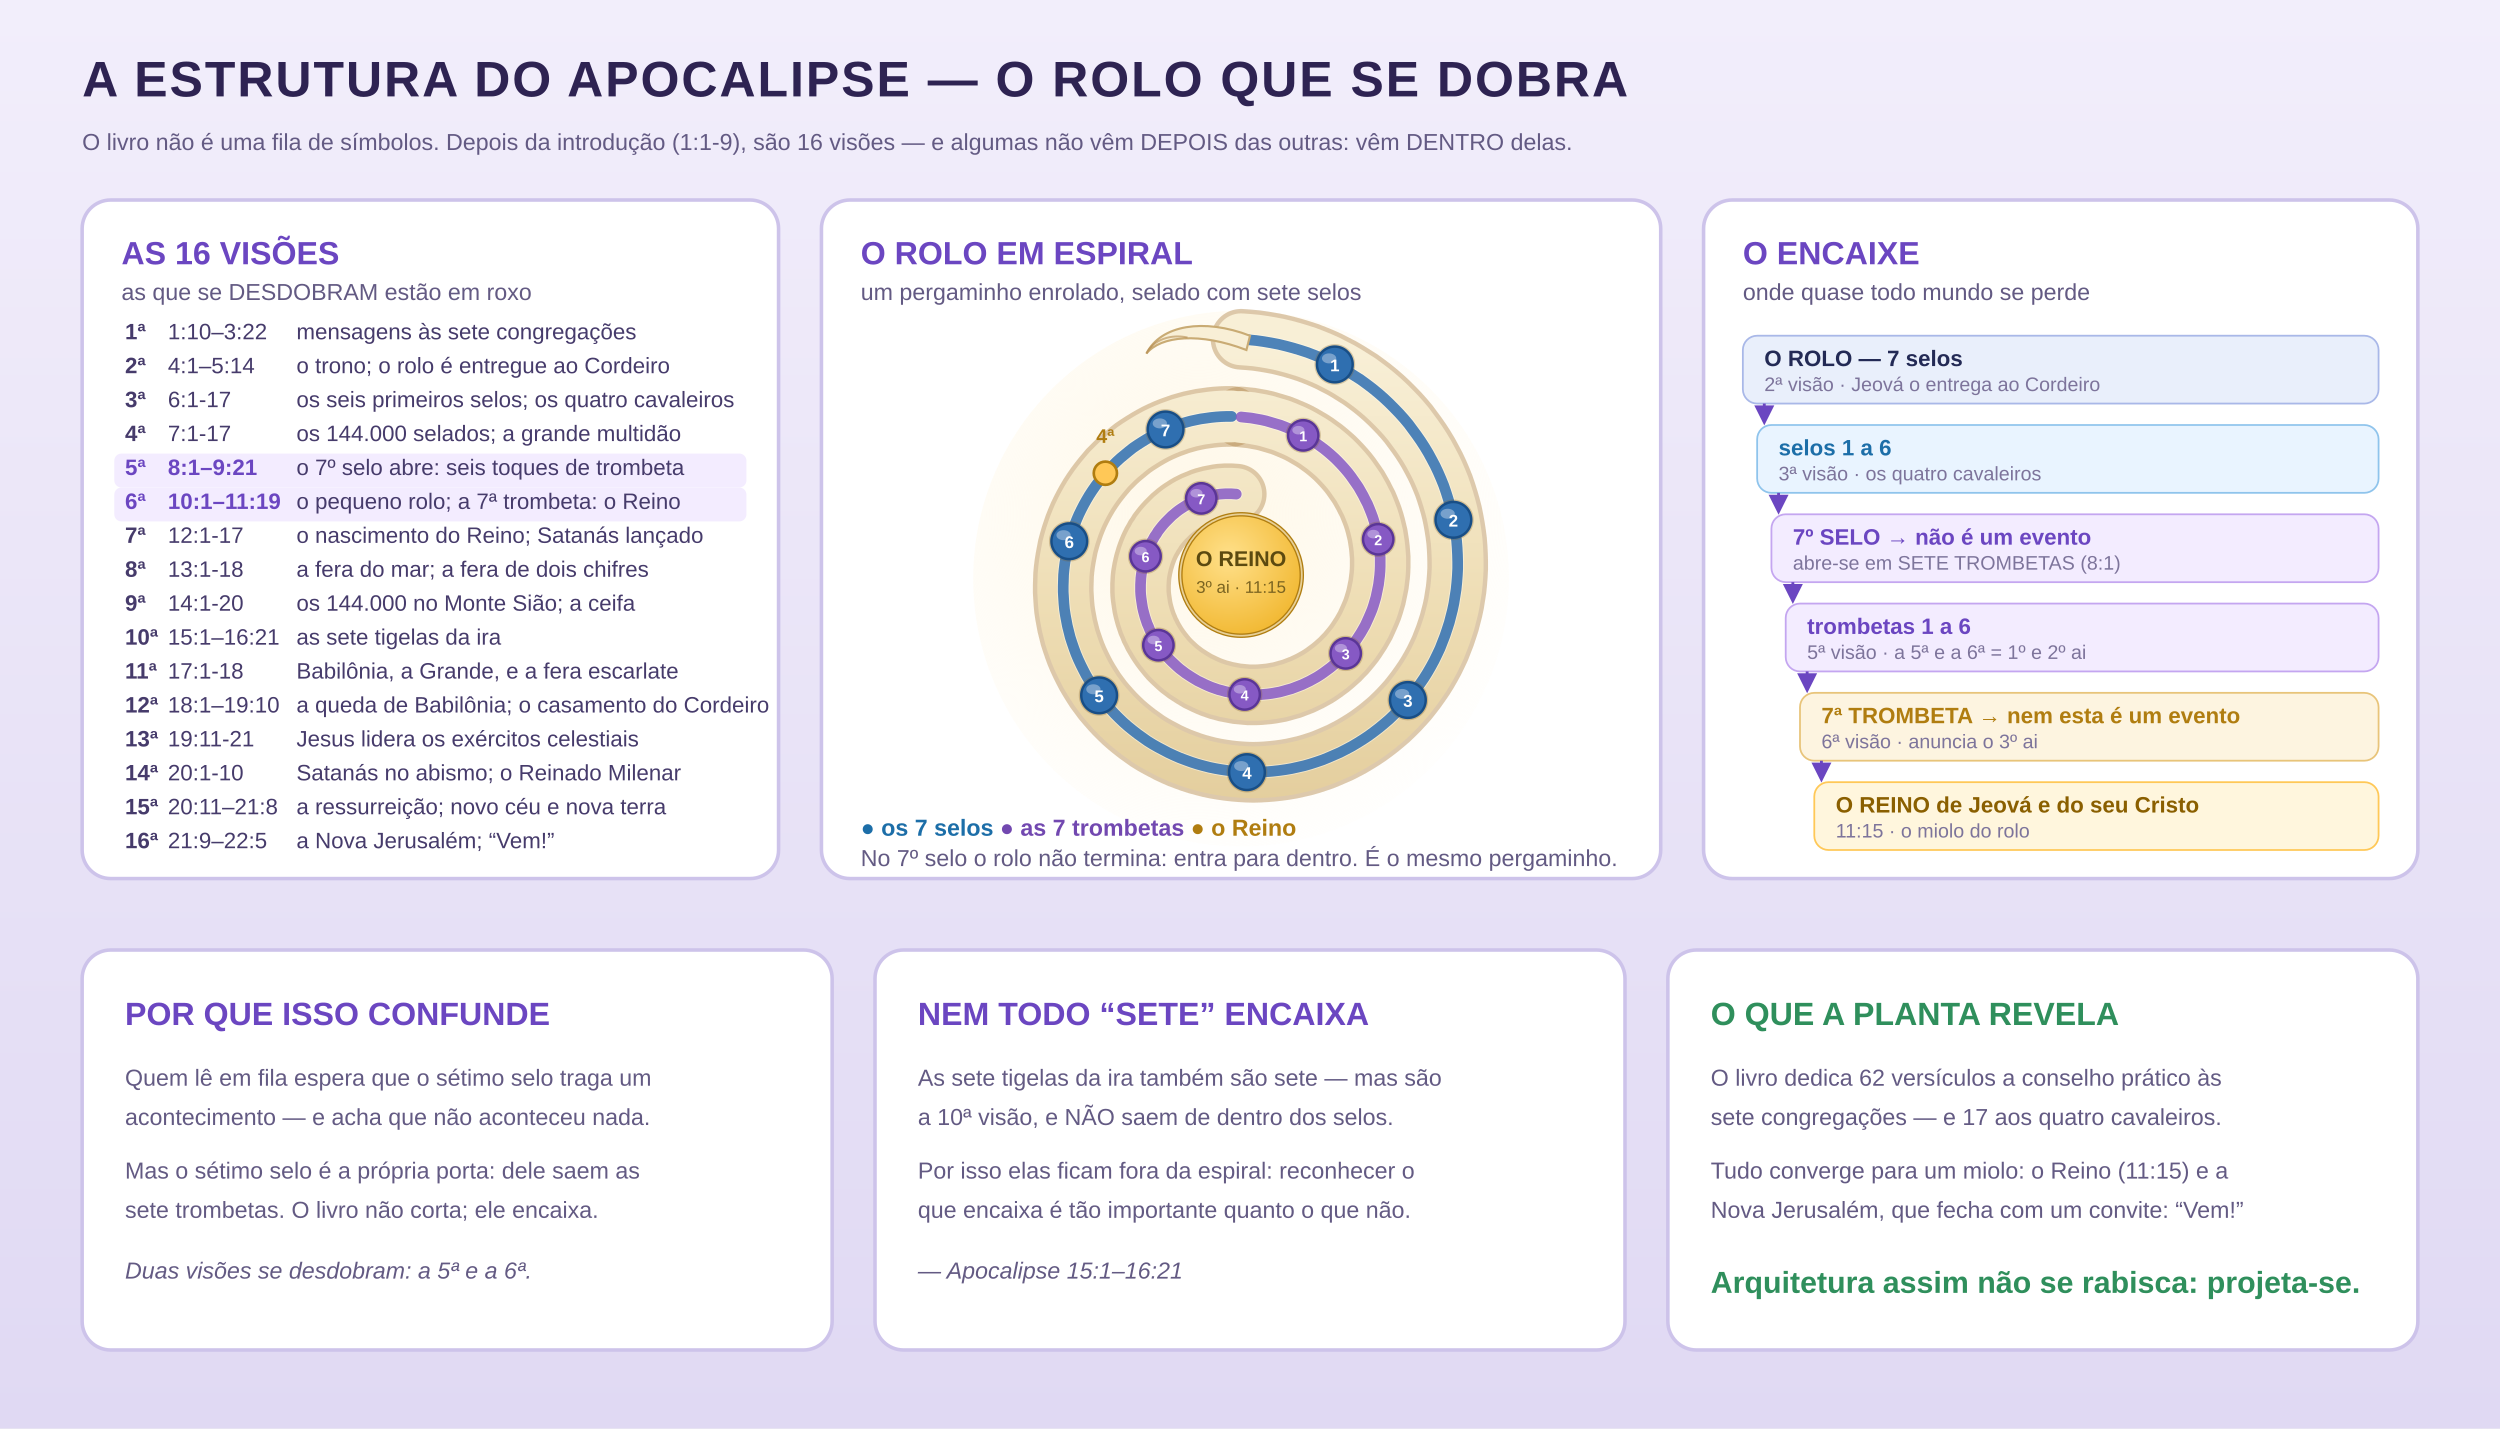
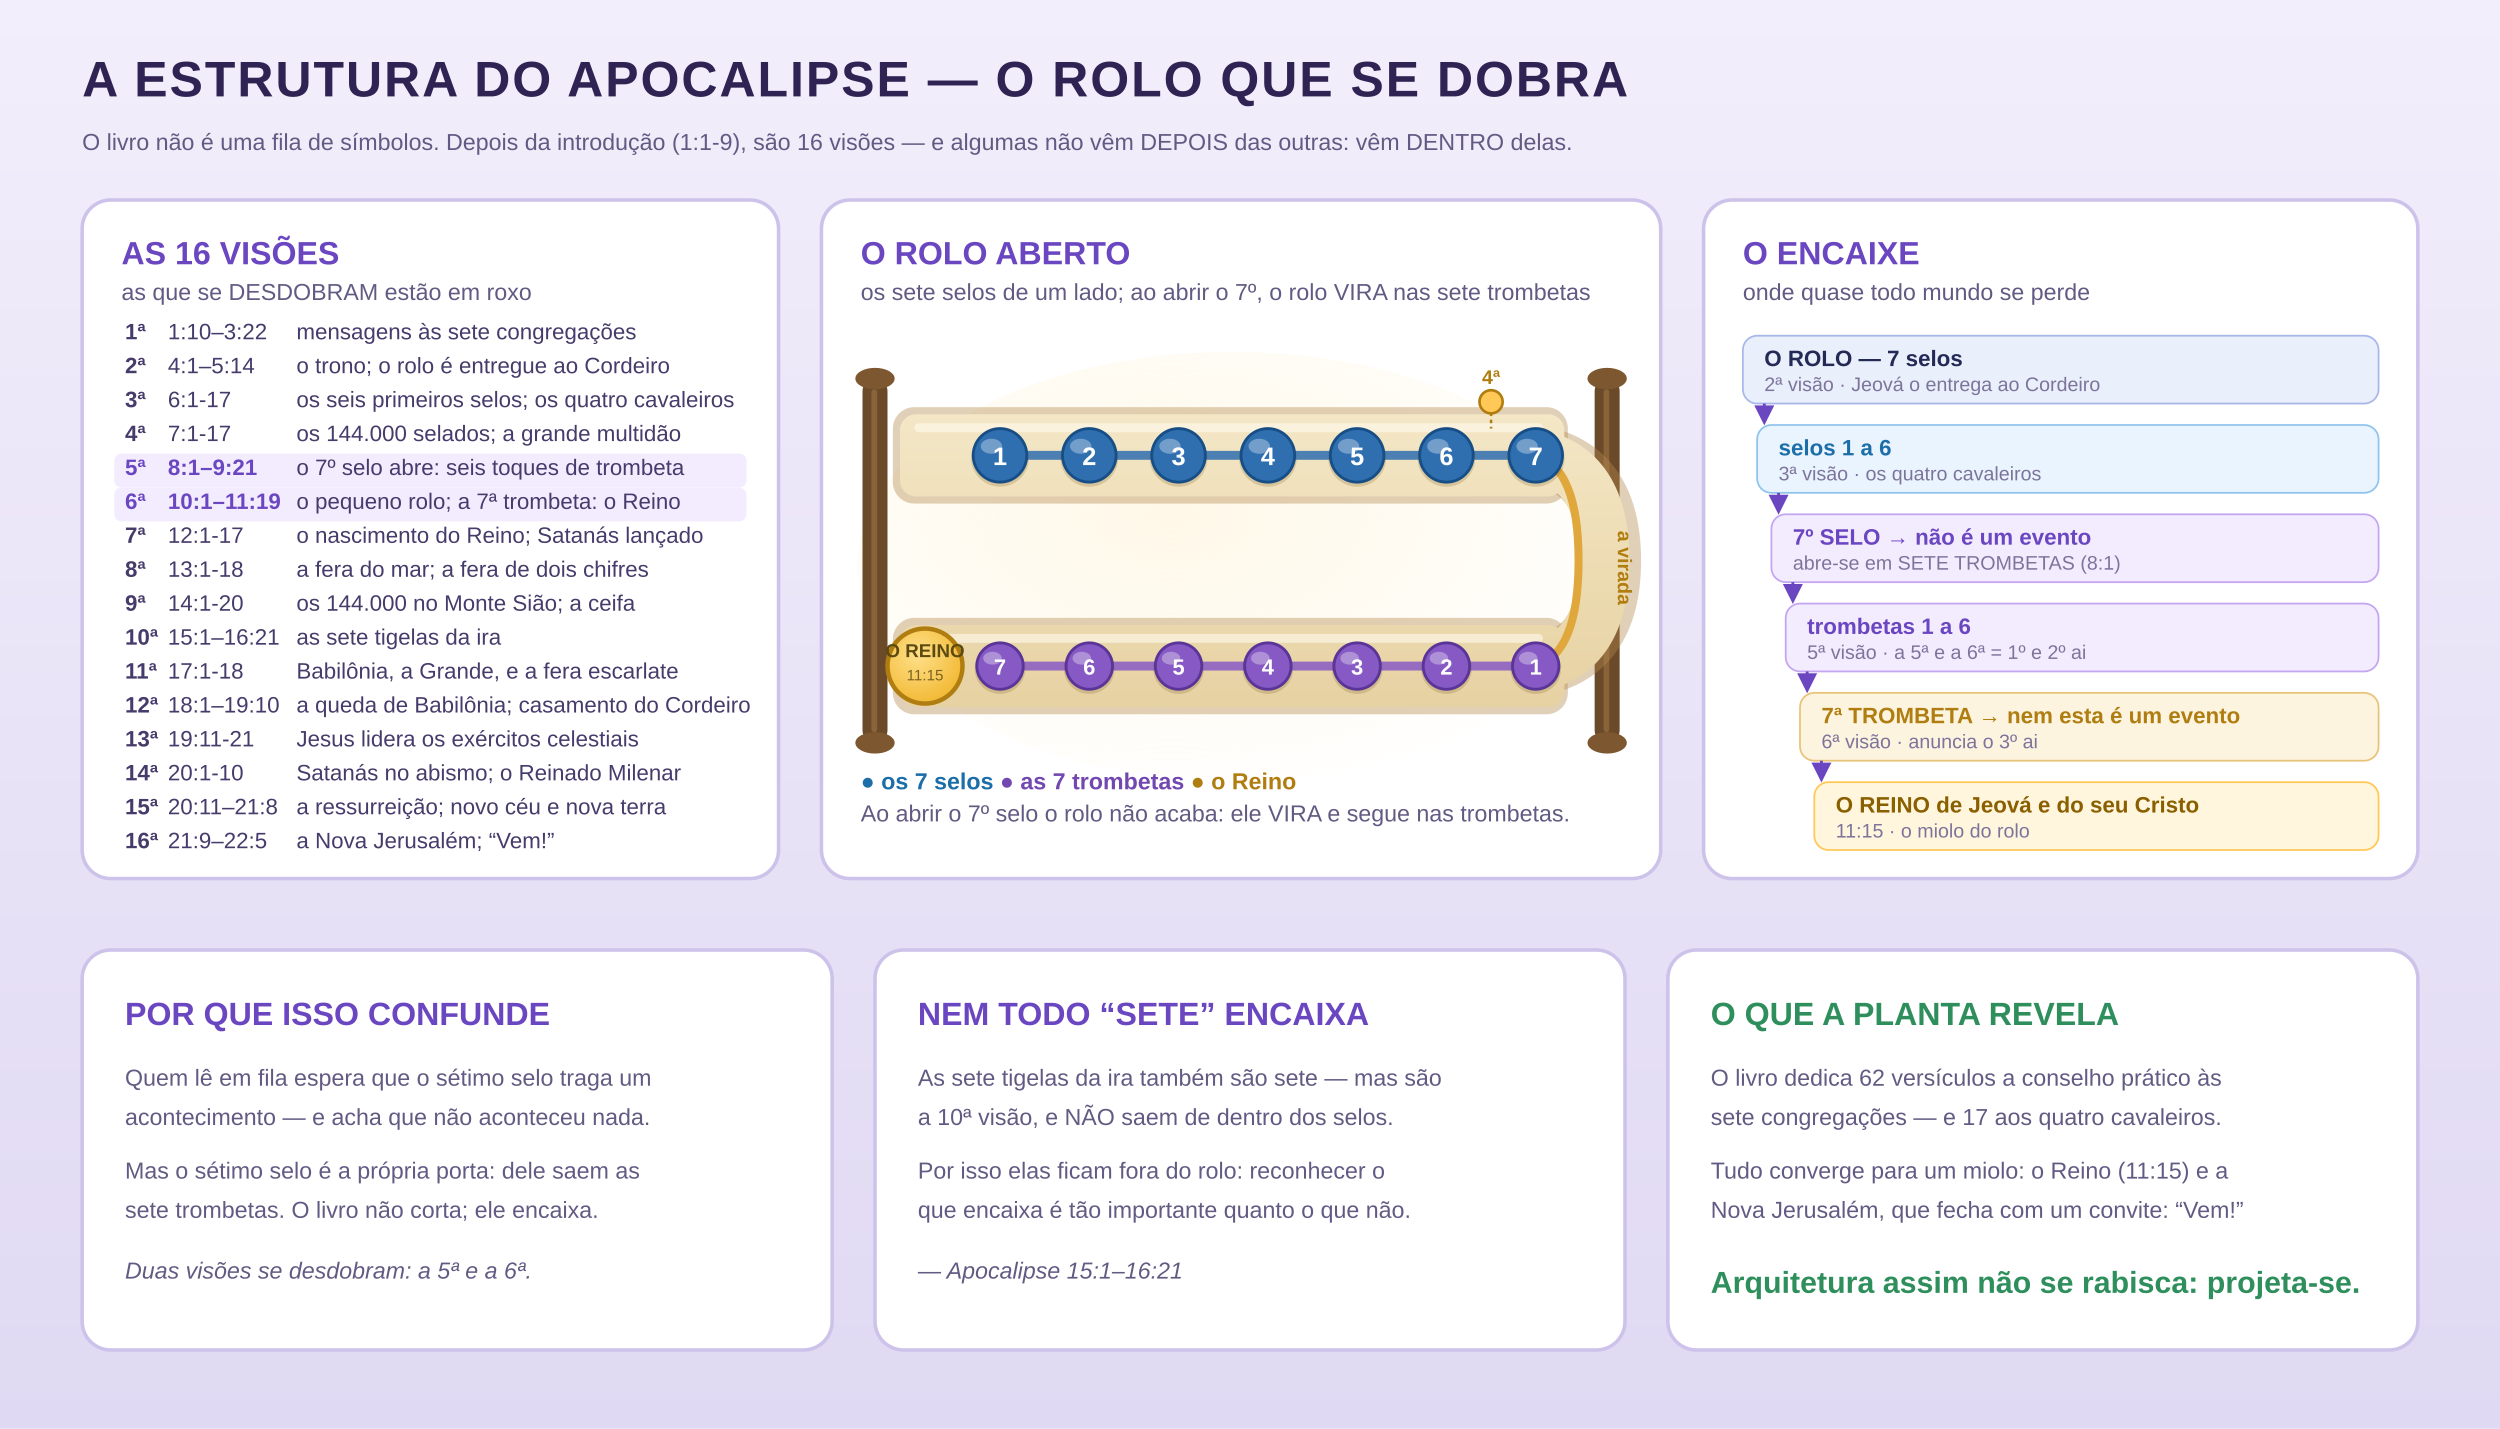
<svg xmlns="http://www.w3.org/2000/svg" viewBox="0 0 1400 800" width="1400" height="800" role="img" aria-labelledby="tit desc" font-family="'Segoe UI', 'Helvetica Neue', Arial, sans-serif">
  <defs>
    <linearGradient id="fundo" x1="0" y1="0" x2="0" y2="1">
      <stop offset="0" stop-color="#f2eefb" />
      <stop offset="1" stop-color="#e0d9f3" />
    </linearGradient>
    <marker id="st" viewBox="0 0 10 10" refX="8" refY="5" markerWidth="7" markerHeight="7" orient="auto">
      <path d="M0 0 L10 5 L0 10 z" fill="#6b46c1" />
    </marker>
    <radialGradient id="luzRolo" cx="0.42" cy="0.38" r="0.7">
      <stop offset="0" stop-color="#fff8e8" />
      <stop offset="1" stop-color="#fff8e8" stop-opacity="0" />
    </radialGradient>
    <linearGradient id="pergaminho" x1="235" y1="55" x2="235" y2="315" gradientUnits="userSpaceOnUse">
      <stop offset="0" stop-color="#f8efd6" />
      <stop offset="0.55" stop-color="#eeddb4" />
      <stop offset="1" stop-color="#e3cd9c" />
    </linearGradient>
    <radialGradient id="reinoRolo" cx="0.4" cy="0.35" r="0.75">
      <stop offset="0" stop-color="#ffe08a" />
      <stop offset="1" stop-color="#f0b429" />
    </radialGradient>
-     <path id="rv-selo" fill="none" d="M235.0 48.0 L239.2 48.3 L243.5 48.7 L247.7 49.3 L251.8 50.0 L256.0 50.8 L260.1 51.8 L264.2 52.9 L268.2 54.1 L272.2 55.4 L276.1 56.9 L280.0 58.5 L283.8 60.2 L287.5 62.1 L291.2 64.0 L294.8 66.1 L298.3 68.3 L301.8 70.5 L305.1 72.9 L308.4 75.4 L311.6 78.0 L314.7 80.7 L317.7 83.5 L320.6 86.4 L323.5 89.4 L326.2 92.4 L328.8 95.5 L333.3 101.6 L335.6 104.9 L337.8 108.3 L339.9 111.8 L341.8 115.3 L343.7 118.9 L345.4 122.5 L347.0 126.2 L348.5 129.9 L349.8 133.7 L351.0 137.5 L352.1 141.3 L353.1 145.2 L353.9 149.1 L354.6 153.0 L355.2 156.9 L355.7 160.8 L356.0 164.7 L356.2 168.7 L356.3 172.6 L356.3 176.5 L356.1 180.4 L355.8 184.3 L355.4 188.2 L354.8 192.0 L354.2 195.8 L353.4 199.6 L351.6 206.6 L350.4 210.3 L349.2 213.9 L347.8 217.5 L346.4 221.1 L344.8 224.5 L343.1 228.0 L341.3 231.3 L339.4 234.6 L337.4 237.8 L335.2 241.0 L333.0 244.1 L330.7 247.1 L328.4 250.0 L325.9 252.8 L323.3 255.6 L320.7 258.2 L318.0 260.8 L315.2 263.2 L312.3 265.6 L309.3 267.9 L306.3 270.1 L303.3 272.1 L300.1 274.1 L296.9 276.0 L293.7 277.7 L290.4 279.4 L284.2 282.1 L280.8 283.5 L277.3 284.7 L273.9 285.8 L270.4 286.8 L266.9 287.6 L263.3 288.4 L259.8 289.0 L256.2 289.5 L252.6 289.9 L249.0 290.2 L245.5 290.4 L241.9 290.5 L238.3 290.4 L234.8 290.2 L231.2 289.9 L227.7 289.5 L224.2 289.0 L220.7 288.4 L217.3 287.7 L213.8 286.8 L210.5 285.9 L207.1 284.8 L203.8 283.6 L200.6 282.4 L197.4 281.0 L194.2 279.5 L188.5 276.5 L185.5 274.8 L182.6 273.0 L179.8 271.0 L177.0 269.0 L174.3 266.9 L171.6 264.7 L169.1 262.5 L166.6 260.1 L164.2 257.7 L161.9 255.2 L159.7 252.7 L157.5 250.1 L155.5 247.4 L153.5 244.7 L151.7 241.9 L149.9 239.0 L148.2 236.1 L146.7 233.2 L145.2 230.2 L143.8 227.2 L142.5 224.1 L141.4 221.1 L140.3 217.9 L139.3 214.8 L138.5 211.6 L137.7 208.4 L136.6 202.5 L136.1 199.2 L135.8 196.0 L135.6 192.8 L135.4 189.5 L135.4 186.3 L135.5 183.1 L135.6 179.9 L135.9 176.7 L136.3 173.5 L136.8 170.4 L137.4 167.2 L138.0 164.1 L138.8 161.1 L139.7 158.0 L140.7 155.0 L141.7 152.1 L142.9 149.1 L144.1 146.3 L145.5 143.4 L146.9 140.7 L148.4 138.0 L150.0 135.3 L151.7 132.7 L153.5 130.1 L155.3 127.7 L157.2 125.3 L160.9 120.9 L163.1 118.7 L165.2 116.6 L167.5 114.5 L169.8 112.6 L172.1 110.7 L174.5 108.8 L177.0 107.1 L179.5 105.5 L182.1 103.9 L184.7 102.4 L187.3 101.0 L190.0 99.7 L192.7 98.5 L195.4 97.4 L198.2 96.4 L201.0 95.4 L203.8 94.6 L206.7 93.8 L209.5 93.2 L212.4 92.6 L215.3 92.2 L218.1 91.8 L221.0 91.5 L223.9 91.3 L226.8 91.2 L229.7 91.2" />
-     <path id="rv-trmb" fill="none" d="M235.0 91.5 L237.8 91.8 L240.7 92.1 L243.5 92.6 L246.3 93.1 L249.0 93.7 L251.7 94.5 L254.4 95.3 L257.1 96.1 L259.7 97.1 L262.3 98.2 L264.9 99.3 L267.4 100.5 L269.8 101.8 L272.2 103.2 L274.6 104.6 L276.9 106.1 L279.1 107.7 L281.3 109.3 L283.4 111.0 L285.5 112.8 L287.5 114.6 L289.4 116.5 L291.3 118.5 L293.1 120.5 L294.8 122.5 L296.5 124.7 L299.3 128.7 L300.8 130.9 L302.1 133.2 L303.4 135.5 L304.6 137.9 L305.8 140.2 L306.8 142.6 L307.8 145.1 L308.7 147.5 L309.5 150.0 L310.2 152.5 L310.8 155.0 L311.4 157.5 L311.8 160.0 L312.2 162.6 L312.5 165.1 L312.7 167.6 L312.9 170.2 L312.9 172.7 L312.9 175.2 L312.8 177.8 L312.6 180.3 L312.3 182.7 L312.0 185.2 L311.5 187.7 L311.0 190.1 L310.5 192.5 L309.2 196.9 L308.4 199.3 L307.5 201.5 L306.5 203.8 L305.5 206.0 L304.5 208.2 L303.3 210.3 L302.1 212.4 L300.8 214.4 L299.5 216.4 L298.1 218.4 L296.6 220.3 L295.1 222.1 L293.6 223.9 L291.9 225.6 L290.3 227.3 L288.5 228.9 L286.8 230.4 L285.0 231.9 L283.1 233.3 L281.2 234.7 L279.3 236.0 L277.4 237.2 L275.4 238.3 L273.4 239.4 L271.3 240.4 L269.2 241.4 L265.3 242.9 L263.2 243.7 L261.0 244.3 L258.9 244.9 L256.7 245.5 L254.5 245.9 L252.3 246.3 L250.1 246.6 L247.9 246.8 L245.7 247.0 L243.5 247.1 L241.4 247.1 L239.2 247.1 L237.0 246.9 L234.9 246.7 L232.7 246.5 L230.6 246.1 L228.5 245.7 L226.4 245.3 L224.3 244.7 L222.3 244.2 L220.3 243.5 L218.3 242.8 L216.4 242.0 L214.4 241.1 L212.6 240.2 L210.7 239.3 L207.4 237.3 L205.7 236.2 L204.0 235.1 L202.3 233.8 L200.7 232.6 L199.2 231.3 L197.7 229.9 L196.2 228.5 L194.8 227.1 L193.5 225.6 L192.2 224.0 L191.0 222.5 L189.8 220.9 L188.7 219.3 L187.6 217.6 L186.6 215.9 L185.6 214.2 L184.8 212.5 L183.9 210.8 L183.2 209.0 L182.4 207.2 L181.8 205.4 L181.2 203.6 L180.7 201.8 L180.2 199.9 L179.8 198.1 L179.5 196.2 L179.0 192.8 L178.8 190.9 L178.7 189.1 L178.7 187.2 L178.7 185.4 L178.8 183.6 L178.9 181.7 L179.1 179.9 L179.4 178.1 L179.7 176.4 L180.1 174.6 L180.5 172.9 L181.0 171.2 L181.5 169.5 L182.1 167.8 L182.7 166.2 L183.4 164.5 L184.1 163.0 L184.9 161.4 L185.8 159.9 L186.6 158.4 L187.6 157.0 L188.5 155.5 L189.5 154.2 L190.6 152.8 L191.7 151.5 L192.8 150.3 L195.0 148.1 L196.2 146.9 L197.4 145.9 L198.7 144.8 L200.0 143.8 L201.3 142.9 L202.7 142.0 L204.1 141.1 L205.5 140.3 L206.9 139.6 L208.3 138.9 L209.8 138.3 L211.3 137.7 L212.7 137.1 L214.2 136.6 L215.7 136.2 L217.2 135.8 L218.7 135.5 L220.3 135.2 L221.8 134.9 L223.3 134.7 L224.8 134.6 L226.3 134.5 L227.8 134.5 L229.3 134.5 L230.8 134.6 L232.3 134.7" />
  </defs>
  <style>
        .cab  { fill:#2e2352; font-size:28px; font-weight:800; letter-spacing:1.1px; }
        .rot  { fill:#6b46c1; font-size:18px; font-weight:700; }
        .rotp { fill:#635a83; font-size:13px; }
        .painel { fill:#ffffff; stroke:#cdc3ea; stroke-width:2; }
        .selo   { fill:none; stroke:#3aa0ff; stroke-width:24; stroke-linecap:round; }
        .tromb  { fill:none; stroke:#a679e8; stroke-width:24; stroke-linecap:round; }
        .num    { fill:#ffffff; font-size:12px; font-weight:800; text-anchor:middle; dominant-baseline:central; }
        .lin    { fill:#463b6b; font-size:12.5px; }
        .linn   { fill:#6b46c1; font-size:12.5px; font-weight:800; }
        .ouro   { fill:#b07d10; }
        .ok     { fill:#2f8f5c; }
    </style>
  <rect width="1400" height="800" fill="url(#fundo)" />
  <text class="cab" x="46" y="54">A ESTRUTURA DO APOCALIPSE — O ROLO QUE SE DOBRA</text>
  <text class="rotp" x="46" y="84" font-size="16">
        O livro não é uma fila de símbolos. Depois da introdução (1:1-9), são 16 visões — e algumas não vêm DEPOIS das outras: vêm DENTRO delas.
    </text>
  <g transform="translate(46,112)">
    <rect class="painel" width="390" height="380" rx="16" />
    <text class="rot" x="22" y="36">AS 16 VISÕES</text>
    <text class="rotp" x="22" y="56">as que se DESDOBRAM estão em roxo</text>
    <text class="lin" x="24" y="78" font-weight="800">1ª</text>
    <text class="lin" x="48" y="78">1:10–3:22</text>
    <text class="lin" x="120" y="78" font-size="11" fill="#7d749b">mensagens às sete congregações</text>
    <text class="lin" x="24" y="97" font-weight="800">2ª</text>
    <text class="lin" x="48" y="97">4:1–5:14</text>
    <text class="lin" x="120" y="97" font-size="11" fill="#7d749b">o trono; o rolo é entregue ao Cordeiro</text>
    <text class="lin" x="24" y="116" font-weight="800">3ª</text>
    <text class="lin" x="48" y="116">6:1-17</text>
    <text class="lin" x="120" y="116" font-size="11" fill="#7d749b">os seis primeiros selos; os quatro cavaleiros</text>
    <text class="lin" x="24" y="135" font-weight="800">4ª</text>
    <text class="lin" x="48" y="135">7:1-17</text>
    <text class="lin" x="120" y="135" font-size="11" fill="#7d749b">os 144.000 selados; a grande multidão</text>
    <rect x="18" y="142" width="354" height="19" rx="4" fill="#f3ecff" />
    <text class="linn" x="24" y="154" font-weight="800">5ª</text>
    <text class="linn" x="48" y="154">8:1–9:21</text>
    <text class="lin" x="120" y="154" font-size="11" fill="#7d749b">o 7º selo abre: seis toques de trombeta</text>
    <rect x="18" y="161" width="354" height="19" rx="4" fill="#f3ecff" />
    <text class="linn" x="24" y="173" font-weight="800">6ª</text>
    <text class="linn" x="48" y="173">10:1–11:19</text>
    <text class="lin" x="120" y="173" font-size="11" fill="#7d749b">o pequeno rolo; a 7ª trombeta: o Reino</text>
    <text class="lin" x="24" y="192" font-weight="800">7ª</text>
    <text class="lin" x="48" y="192">12:1-17</text>
    <text class="lin" x="120" y="192" font-size="11" fill="#7d749b">o nascimento do Reino; Satanás lançado</text>
    <text class="lin" x="24" y="211" font-weight="800">8ª</text>
    <text class="lin" x="48" y="211">13:1-18</text>
    <text class="lin" x="120" y="211" font-size="11" fill="#7d749b">a fera do mar; a fera de dois chifres</text>
    <text class="lin" x="24" y="230" font-weight="800">9ª</text>
    <text class="lin" x="48" y="230">14:1-20</text>
    <text class="lin" x="120" y="230" font-size="11" fill="#7d749b">os 144.000 no Monte Sião; a ceifa</text>
    <text class="lin" x="24" y="249" font-weight="800">10ª</text>
    <text class="lin" x="48" y="249">15:1–16:21</text>
    <text class="lin" x="120" y="249" font-size="11" fill="#7d749b">as sete tigelas da ira</text>
    <text class="lin" x="24" y="268" font-weight="800">11ª</text>
    <text class="lin" x="48" y="268">17:1-18</text>
    <text class="lin" x="120" y="268" font-size="11" fill="#7d749b">Babilônia, a Grande, e a fera escarlate</text>
    <text class="lin" x="24" y="287" font-weight="800">12ª</text>
    <text class="lin" x="48" y="287">18:1–19:10</text>
-     <text class="lin" x="120" y="287" font-size="11" fill="#7d749b">a queda de Babilônia; o casamento do Cordeiro</text>
+     <text class="lin" x="120" y="287" font-size="11" fill="#7d749b">a queda de Babilônia; casamento do Cordeiro</text>
    <text class="lin" x="24" y="306" font-weight="800">13ª</text>
    <text class="lin" x="48" y="306">19:11-21</text>
    <text class="lin" x="120" y="306" font-size="11" fill="#7d749b">Jesus lidera os exércitos celestiais</text>
    <text class="lin" x="24" y="325" font-weight="800">14ª</text>
    <text class="lin" x="48" y="325">20:1-10</text>
    <text class="lin" x="120" y="325" font-size="11" fill="#7d749b">Satanás no abismo; o Reinado Milenar</text>
    <text class="lin" x="24" y="344" font-weight="800">15ª</text>
    <text class="lin" x="48" y="344">20:11–21:8</text>
    <text class="lin" x="120" y="344" font-size="11" fill="#7d749b">a ressurreição; novo céu e nova terra</text>
    <text class="lin" x="24" y="363" font-weight="800">16ª</text>
    <text class="lin" x="48" y="363">21:9–22:5</text>
    <text class="lin" x="120" y="363" font-size="11" fill="#7d749b">a Nova Jerusalém; “Vem!”</text>
  </g>
  <g transform="translate(460,112)">
    <rect class="painel" width="470" height="380" rx="16" />
-     <text class="rot" x="22" y="36">O ROLO EM ESPIRAL</text>
-     <text class="rotp" x="22" y="56">um pergaminho enrolado, selado com sete selos</text>
-     <g transform="translate(0,30)">
-       <ellipse cx="235" cy="182" rx="150" ry="150" fill="url(#luzRolo)" />
-       <use href="#rv-selo" stroke="#b48a4e" stroke-width="34" stroke-linecap="round" opacity=".45" />
-       <use href="#rv-trmb" stroke="#b48a4e" stroke-width="34" stroke-linecap="round" opacity=".45" />
-       <use href="#rv-selo" stroke="url(#pergaminho)" stroke-width="29" stroke-linecap="round" />
-       <use href="#rv-trmb" stroke="url(#pergaminho)" stroke-width="29" stroke-linecap="round" />
-       <use href="#rv-selo" stroke="#fffaec" stroke-width="7" stroke-linecap="round" opacity=".55" />
-       <use href="#rv-trmb" stroke="#fffaec" stroke-width="7" stroke-linecap="round" opacity=".55" />
-       <use href="#rv-selo" stroke="#2f6fb0" stroke-width="6" stroke-linecap="round" opacity=".85" />
-       <use href="#rv-trmb" stroke="#8659c4" stroke-width="6" stroke-linecap="round" opacity=".85" />
-       <path d="M240 46 C214 36 190 40 182 56 C190 46 212 44 238 54 Z" fill="url(#pergaminho)" stroke="#c9ab74" stroke-width="1.2" />
-       <path d="M182 56 C186 48 196 45 205 47" fill="none" stroke="#b48a4e" stroke-width="1.1" opacity=".6" />
-       <circle cx="235" cy="180" r="34" fill="url(#reinoRolo)" stroke="#b07d10" stroke-width="2.5" />
-       <circle cx="235" cy="180" r="34" fill="none" stroke="#fff3d0" stroke-width="1" opacity=".7" />
-       <text x="235" y="175" font-size="12" font-weight="800" text-anchor="middle" fill="#5c4a10">O REINO</text>
-       <text x="235" y="190" font-size="9.5" text-anchor="middle" fill="#7a6320">3º ai · 11:15</text>
-       <g class="selo-cera">
-         <circle cx="287.5" cy="62.1" r="11.4" fill="#7c5a1e" opacity=".28" />
-         <circle cx="287.5" cy="62.1" r="10" fill="#2f6fb0" stroke="#184e86" stroke-width="1.4" />
-         <ellipse cx="284.3" cy="58.7" rx="4.0" ry="2.8" fill="#ffffff" opacity=".35" />
-         <text x="287.5" y="62.6" text-anchor="middle" dominant-baseline="central" font-size="9.5" font-weight="800" fill="#fff">1</text>
-       </g>
-       <g class="selo-cera">
-         <circle cx="353.9" cy="149.1" r="11.4" fill="#7c5a1e" opacity=".28" />
-         <circle cx="353.9" cy="149.1" r="10" fill="#2f6fb0" stroke="#184e86" stroke-width="1.4" />
-         <ellipse cx="350.7" cy="145.7" rx="4.0" ry="2.8" fill="#ffffff" opacity=".35" />
-         <text x="353.9" y="149.6" text-anchor="middle" dominant-baseline="central" font-size="9.5" font-weight="800" fill="#fff">2</text>
-       </g>
-       <g class="selo-cera">
-         <circle cx="328.4" cy="250.0" r="11.4" fill="#7c5a1e" opacity=".28" />
-         <circle cx="328.4" cy="250.0" r="10" fill="#2f6fb0" stroke="#184e86" stroke-width="1.4" />
-         <ellipse cx="325.2" cy="246.6" rx="4.0" ry="2.8" fill="#ffffff" opacity=".35" />
-         <text x="328.4" y="250.5" text-anchor="middle" dominant-baseline="central" font-size="9.5" font-weight="800" fill="#fff">3</text>
-       </g>
-       <g class="selo-cera">
-         <circle cx="238.3" cy="290.4" r="11.4" fill="#7c5a1e" opacity=".28" />
-         <circle cx="238.3" cy="290.4" r="10" fill="#2f6fb0" stroke="#184e86" stroke-width="1.4" />
-         <ellipse cx="235.1" cy="287.0" rx="4.0" ry="2.8" fill="#ffffff" opacity=".35" />
-         <text x="238.3" y="290.9" text-anchor="middle" dominant-baseline="central" font-size="9.5" font-weight="800" fill="#fff">4</text>
-       </g>
-       <g class="selo-cera">
-         <circle cx="155.5" cy="247.4" r="11.4" fill="#7c5a1e" opacity=".28" />
-         <circle cx="155.5" cy="247.4" r="10" fill="#2f6fb0" stroke="#184e86" stroke-width="1.4" />
-         <ellipse cx="152.3" cy="244.0" rx="4.0" ry="2.8" fill="#ffffff" opacity=".35" />
-         <text x="155.5" y="247.9" text-anchor="middle" dominant-baseline="central" font-size="9.5" font-weight="800" fill="#fff">5</text>
-       </g>
-       <g class="selo-cera">
-         <circle cx="138.8" cy="161.1" r="11.4" fill="#7c5a1e" opacity=".28" />
-         <circle cx="138.8" cy="161.1" r="10" fill="#2f6fb0" stroke="#184e86" stroke-width="1.4" />
-         <ellipse cx="135.6" cy="157.7" rx="4.0" ry="2.8" fill="#ffffff" opacity=".35" />
-         <text x="138.8" y="161.6" text-anchor="middle" dominant-baseline="central" font-size="9.5" font-weight="800" fill="#fff">6</text>
-       </g>
-       <g class="selo-cera">
-         <circle cx="192.7" cy="98.5" r="11.4" fill="#7c5a1e" opacity=".28" />
-         <circle cx="192.7" cy="98.5" r="10" fill="#2f6fb0" stroke="#184e86" stroke-width="1.4" />
-         <ellipse cx="189.5" cy="95.1" rx="4.0" ry="2.8" fill="#ffffff" opacity=".35" />
-         <text x="192.7" y="99.0" text-anchor="middle" dominant-baseline="central" font-size="9.5" font-weight="800" fill="#fff">7</text>
-       </g>
-       <g class="tromb-marca">
-         <circle cx="269.8" cy="101.8" r="9.9" fill="#7c5a1e" opacity=".28" />
-         <circle cx="269.8" cy="101.8" r="8.5" fill="#8659c4" stroke="#5a3597" stroke-width="1.4" />
-         <ellipse cx="267.1" cy="98.9" rx="3.4" ry="2.4" fill="#ffffff" opacity=".35" />
-         <text x="269.8" y="102.3" text-anchor="middle" dominant-baseline="central" font-size="8.1" font-weight="800" fill="#fff">1</text>
-       </g>
-       <g class="tromb-marca">
-         <circle cx="311.8" cy="160.0" r="9.9" fill="#7c5a1e" opacity=".28" />
-         <circle cx="311.8" cy="160.0" r="8.5" fill="#8659c4" stroke="#5a3597" stroke-width="1.4" />
-         <ellipse cx="309.1" cy="157.1" rx="3.4" ry="2.4" fill="#ffffff" opacity=".35" />
-         <text x="311.8" y="160.5" text-anchor="middle" dominant-baseline="central" font-size="8.1" font-weight="800" fill="#fff">2</text>
-       </g>
-       <g class="tromb-marca">
-         <circle cx="293.6" cy="223.9" r="9.9" fill="#7c5a1e" opacity=".28" />
-         <circle cx="293.6" cy="223.9" r="8.5" fill="#8659c4" stroke="#5a3597" stroke-width="1.4" />
-         <ellipse cx="290.9" cy="221.0" rx="3.4" ry="2.4" fill="#ffffff" opacity=".35" />
-         <text x="293.6" y="224.4" text-anchor="middle" dominant-baseline="central" font-size="8.1" font-weight="800" fill="#fff">3</text>
-       </g>
-       <g class="tromb-marca">
-         <circle cx="237.0" cy="246.9" r="9.9" fill="#7c5a1e" opacity=".28" />
-         <circle cx="237.0" cy="246.9" r="8.5" fill="#8659c4" stroke="#5a3597" stroke-width="1.4" />
-         <ellipse cx="234.3" cy="244.0" rx="3.4" ry="2.4" fill="#ffffff" opacity=".35" />
-         <text x="237.0" y="247.4" text-anchor="middle" dominant-baseline="central" font-size="8.1" font-weight="800" fill="#fff">4</text>
-       </g>
-       <g class="tromb-marca">
-         <circle cx="188.7" cy="219.3" r="9.9" fill="#7c5a1e" opacity=".28" />
-         <circle cx="188.7" cy="219.3" r="8.5" fill="#8659c4" stroke="#5a3597" stroke-width="1.4" />
-         <ellipse cx="186.0" cy="216.4" rx="3.4" ry="2.4" fill="#ffffff" opacity=".35" />
-         <text x="188.7" y="219.8" text-anchor="middle" dominant-baseline="central" font-size="8.1" font-weight="800" fill="#fff">5</text>
-       </g>
-       <g class="tromb-marca">
-         <circle cx="181.5" cy="169.5" r="9.9" fill="#7c5a1e" opacity=".28" />
-         <circle cx="181.5" cy="169.5" r="8.5" fill="#8659c4" stroke="#5a3597" stroke-width="1.4" />
-         <ellipse cx="178.8" cy="166.6" rx="3.4" ry="2.4" fill="#ffffff" opacity=".35" />
-         <text x="181.5" y="170.0" text-anchor="middle" dominant-baseline="central" font-size="8.1" font-weight="800" fill="#fff">6</text>
-       </g>
-       <g class="tromb-marca">
-         <circle cx="212.7" cy="137.1" r="9.9" fill="#7c5a1e" opacity=".28" />
-         <circle cx="212.7" cy="137.1" r="8.5" fill="#8659c4" stroke="#5a3597" stroke-width="1.4" />
-         <ellipse cx="210.0" cy="134.2" rx="3.4" ry="2.4" fill="#ffffff" opacity=".35" />
-         <text x="212.7" y="137.6" text-anchor="middle" dominant-baseline="central" font-size="8.1" font-weight="800" fill="#fff">7</text>
-       </g>
-       <circle cx="159" cy="123" r="6.5" fill="#ffc857" stroke="#b07d10" stroke-width="1.5" />
-       <text x="159" y="106" font-size="11" font-weight="800" text-anchor="middle" fill="#b07d10">4ª</text>
-     </g>
-     <text class="rotp" x="22" y="356" font-size="12">
+     <text class="rot" x="22" y="36">O ROLO ABERTO</text>
+     <text class="rotp" x="22" y="56">os sete selos de um lado; ao abrir o 7º, o rolo VIRA nas sete trombetas</text>
+     <ellipse cx="230" cy="205" rx="210" ry="120" fill="url(#luzRolo)" />
+     <g>
+       <rect x="23" y="100" width="14" height="204" rx="7" fill="#6b4a2a" />
+       <rect x="28" y="106" width="3.2" height="192" rx="1.6" fill="#9c7040" opacity=".65" />
+       <ellipse cx="30" cy="100" rx="11" ry="6" fill="#7d5730" />
+       <ellipse cx="30" cy="304" rx="11" ry="6" fill="#7d5730" />
+     </g>
+     <g>
+       <rect x="433" y="100" width="14" height="204" rx="7" fill="#6b4a2a" />
+       <rect x="438" y="106" width="3.2" height="192" rx="1.6" fill="#9c7040" opacity=".65" />
+       <ellipse cx="440" cy="100" rx="11" ry="6" fill="#7d5730" />
+       <ellipse cx="440" cy="304" rx="11" ry="6" fill="#7d5730" />
+     </g>
+     <rect x="40" y="116" width="378" height="54" rx="12" fill="#b48a4e" opacity=".4" />
+     <rect x="40" y="234" width="378" height="54" rx="12" fill="#b48a4e" opacity=".4" />
+     <path d="M400 143 Q 442 150 442 202 Q 442 254 400 261" fill="none" stroke="#b48a4e" stroke-width="34" stroke-linecap="round" opacity=".4" />
+     <path d="M400 143 Q 438 150 438 202 Q 438 254 400 261" fill="none" stroke="url(#pergaminho)" stroke-width="29" stroke-linecap="round" />
+     <rect x="44" y="120" width="372" height="46" rx="9" fill="url(#pergaminho)" />
+     <rect x="44" y="238" width="372" height="46" rx="9" fill="url(#pergaminho)" />
+     <rect x="52" y="125" width="352" height="5" rx="2.5" fill="#fffaec" opacity=".6" />
+     <rect x="52" y="243" width="352" height="5" rx="2.5" fill="#fffaec" opacity=".6" />
+     <path d="M100 143 L400 143" stroke="#2f6fb0" stroke-width="5" stroke-linecap="round" opacity=".85" />
+     <path d="M400 261 L100 261" stroke="#8659c4" stroke-width="5" stroke-linecap="round" opacity=".85" />
+     <path d="M400 143 Q 424 150 424 202 Q 424 254 400 261" fill="none" stroke="#e0a83c" stroke-width="4.5" stroke-linecap="round" />
+     <text x="446" y="206" font-size="11" font-weight="800" fill="#b07d10" text-anchor="middle" transform="rotate(90 446 206)">a virada</text>
+     <g>
+       <circle cx="100" cy="144.4" r="16.2" fill="#7c5a1e" opacity=".22" />
+       <circle cx="100" cy="143" r="15" fill="#2f6fb0" stroke="#184e86" stroke-width="1.6" />
+       <ellipse cx="95.2" cy="137.9" rx="6.0" ry="4.2" fill="#fff" opacity=".33" />
+       <text x="100" y="143.5" text-anchor="middle" dominant-baseline="central" font-size="14.2" font-weight="800" fill="#fff">1</text>
+     </g>
+     <g>
+       <circle cx="150" cy="144.4" r="16.2" fill="#7c5a1e" opacity=".22" />
+       <circle cx="150" cy="143" r="15" fill="#2f6fb0" stroke="#184e86" stroke-width="1.6" />
+       <ellipse cx="145.2" cy="137.9" rx="6.0" ry="4.2" fill="#fff" opacity=".33" />
+       <text x="150" y="143.5" text-anchor="middle" dominant-baseline="central" font-size="14.2" font-weight="800" fill="#fff">2</text>
+     </g>
+     <g>
+       <circle cx="200" cy="144.4" r="16.2" fill="#7c5a1e" opacity=".22" />
+       <circle cx="200" cy="143" r="15" fill="#2f6fb0" stroke="#184e86" stroke-width="1.6" />
+       <ellipse cx="195.2" cy="137.9" rx="6.0" ry="4.2" fill="#fff" opacity=".33" />
+       <text x="200" y="143.5" text-anchor="middle" dominant-baseline="central" font-size="14.2" font-weight="800" fill="#fff">3</text>
+     </g>
+     <g>
+       <circle cx="250" cy="144.4" r="16.2" fill="#7c5a1e" opacity=".22" />
+       <circle cx="250" cy="143" r="15" fill="#2f6fb0" stroke="#184e86" stroke-width="1.6" />
+       <ellipse cx="245.2" cy="137.9" rx="6.0" ry="4.2" fill="#fff" opacity=".33" />
+       <text x="250" y="143.5" text-anchor="middle" dominant-baseline="central" font-size="14.2" font-weight="800" fill="#fff">4</text>
+     </g>
+     <g>
+       <circle cx="300" cy="144.4" r="16.2" fill="#7c5a1e" opacity=".22" />
+       <circle cx="300" cy="143" r="15" fill="#2f6fb0" stroke="#184e86" stroke-width="1.6" />
+       <ellipse cx="295.2" cy="137.9" rx="6.0" ry="4.2" fill="#fff" opacity=".33" />
+       <text x="300" y="143.5" text-anchor="middle" dominant-baseline="central" font-size="14.2" font-weight="800" fill="#fff">5</text>
+     </g>
+     <g>
+       <circle cx="350" cy="144.4" r="16.2" fill="#7c5a1e" opacity=".22" />
+       <circle cx="350" cy="143" r="15" fill="#2f6fb0" stroke="#184e86" stroke-width="1.6" />
+       <ellipse cx="345.2" cy="137.9" rx="6.0" ry="4.2" fill="#fff" opacity=".33" />
+       <text x="350" y="143.5" text-anchor="middle" dominant-baseline="central" font-size="14.2" font-weight="800" fill="#fff">6</text>
+     </g>
+     <g>
+       <circle cx="400" cy="144.4" r="16.2" fill="#7c5a1e" opacity=".22" />
+       <circle cx="400" cy="143" r="15" fill="#2f6fb0" stroke="#184e86" stroke-width="1.6" />
+       <ellipse cx="395.2" cy="137.9" rx="6.0" ry="4.2" fill="#fff" opacity=".33" />
+       <text x="400" y="143.5" text-anchor="middle" dominant-baseline="central" font-size="14.2" font-weight="800" fill="#fff">7</text>
+     </g>
+     <circle cx="375" cy="113" r="6.5" fill="#ffc857" stroke="#b07d10" stroke-width="1.5" />
+     <line x1="375" y1="119" x2="375" y2="128" stroke="#b07d10" stroke-width="1.4" stroke-dasharray="2 2" />
+     <text x="375" y="103" font-size="11" font-weight="800" text-anchor="middle" fill="#b07d10">4ª</text>
+     <g>
+       <circle cx="400" cy="262.4" r="14.2" fill="#7c5a1e" opacity=".22" />
+       <circle cx="400" cy="261" r="13" fill="#8659c4" stroke="#5a3597" stroke-width="1.6" />
+       <ellipse cx="395.8" cy="256.6" rx="5.2" ry="3.6" fill="#fff" opacity=".33" />
+       <text x="400" y="261.5" text-anchor="middle" dominant-baseline="central" font-size="12.3" font-weight="800" fill="#fff">1</text>
+     </g>
+     <g>
+       <circle cx="350" cy="262.4" r="14.2" fill="#7c5a1e" opacity=".22" />
+       <circle cx="350" cy="261" r="13" fill="#8659c4" stroke="#5a3597" stroke-width="1.6" />
+       <ellipse cx="345.8" cy="256.6" rx="5.2" ry="3.6" fill="#fff" opacity=".33" />
+       <text x="350" y="261.5" text-anchor="middle" dominant-baseline="central" font-size="12.3" font-weight="800" fill="#fff">2</text>
+     </g>
+     <g>
+       <circle cx="300" cy="262.4" r="14.2" fill="#7c5a1e" opacity=".22" />
+       <circle cx="300" cy="261" r="13" fill="#8659c4" stroke="#5a3597" stroke-width="1.6" />
+       <ellipse cx="295.8" cy="256.6" rx="5.2" ry="3.6" fill="#fff" opacity=".33" />
+       <text x="300" y="261.5" text-anchor="middle" dominant-baseline="central" font-size="12.3" font-weight="800" fill="#fff">3</text>
+     </g>
+     <g>
+       <circle cx="250" cy="262.4" r="14.2" fill="#7c5a1e" opacity=".22" />
+       <circle cx="250" cy="261" r="13" fill="#8659c4" stroke="#5a3597" stroke-width="1.6" />
+       <ellipse cx="245.8" cy="256.6" rx="5.2" ry="3.6" fill="#fff" opacity=".33" />
+       <text x="250" y="261.5" text-anchor="middle" dominant-baseline="central" font-size="12.3" font-weight="800" fill="#fff">4</text>
+     </g>
+     <g>
+       <circle cx="200" cy="262.4" r="14.2" fill="#7c5a1e" opacity=".22" />
+       <circle cx="200" cy="261" r="13" fill="#8659c4" stroke="#5a3597" stroke-width="1.6" />
+       <ellipse cx="195.8" cy="256.6" rx="5.2" ry="3.6" fill="#fff" opacity=".33" />
+       <text x="200" y="261.5" text-anchor="middle" dominant-baseline="central" font-size="12.3" font-weight="800" fill="#fff">5</text>
+     </g>
+     <g>
+       <circle cx="150" cy="262.4" r="14.2" fill="#7c5a1e" opacity=".22" />
+       <circle cx="150" cy="261" r="13" fill="#8659c4" stroke="#5a3597" stroke-width="1.6" />
+       <ellipse cx="145.8" cy="256.6" rx="5.2" ry="3.6" fill="#fff" opacity=".33" />
+       <text x="150" y="261.5" text-anchor="middle" dominant-baseline="central" font-size="12.3" font-weight="800" fill="#fff">6</text>
+     </g>
+     <g>
+       <circle cx="100" cy="262.4" r="14.2" fill="#7c5a1e" opacity=".22" />
+       <circle cx="100" cy="261" r="13" fill="#8659c4" stroke="#5a3597" stroke-width="1.6" />
+       <ellipse cx="95.8" cy="256.6" rx="5.2" ry="3.6" fill="#fff" opacity=".33" />
+       <text x="100" y="261.5" text-anchor="middle" dominant-baseline="central" font-size="12.3" font-weight="800" fill="#fff">7</text>
+     </g>
+     <circle cx="58" cy="261" r="21" fill="url(#reinoRolo)" stroke="#b07d10" stroke-width="2.5" />
+     <text x="58" y="256" font-size="10.5" font-weight="800" text-anchor="middle" fill="#5c4a10">O REINO</text>
+     <text x="58" y="269" font-size="8.5" text-anchor="middle" fill="#7a6320">11:15</text>
+     <text class="rotp" x="22" y="330" font-size="12">
      <tspan fill="#1c6ea8" font-weight="800">● os 7 selos</tspan>
      <tspan fill="#7248b0" font-weight="800">● as 7 trombetas</tspan>
      <tspan fill="#b07d10" font-weight="800">● o Reino</tspan>
    </text>
-     <text class="rotp" x="22" y="373" font-size="11.5">No 7º selo o rolo não termina: entra para dentro. É o mesmo pergaminho.</text>
+     <text class="rotp" x="22" y="348" font-size="11.5">Ao abrir o 7º selo o rolo não acaba: ele VIRA e segue nas trombetas.</text>
  </g>
  <g transform="translate(954,112)">
    <rect class="painel" width="400" height="380" rx="16" />
    <text class="rot" x="22" y="36">O ENCAIXE</text>
    <text class="rotp" x="22" y="56">onde quase todo mundo se perde</text>
    <g transform="translate(22,76)">
      <rect width="356" height="38" rx="8" fill="#e9effb" stroke="#a9b8e8" />
      <text x="12" y="17" font-size="12.5" font-weight="800" fill="#232a55">O ROLO — 7 selos</text>
      <text x="12" y="31" font-size="11" fill="#7d749b">2ª visão · Jeová o entrega ao Cordeiro</text>
    </g>
    <path d="M34 114 L34 124" stroke="#6b46c1" stroke-width="1.6" marker-end="url(#st)" />
    <g transform="translate(30,126)">
      <rect width="348" height="38" rx="8" fill="#e9f4ff" stroke="#8fc4ec" />
      <text x="12" y="17" font-size="12.5" font-weight="800" fill="#1c6ea8">selos 1 a 6</text>
      <text x="12" y="31" font-size="11" fill="#7d749b">3ª visão · os quatro cavaleiros</text>
    </g>
    <path d="M42 164 L42 174" stroke="#6b46c1" stroke-width="1.6" marker-end="url(#st)" />
    <g transform="translate(38,176)">
      <rect width="340" height="38" rx="8" fill="#f3ecff" stroke="#c4a6f0" />
      <text x="12" y="17" font-size="12.5" font-weight="800" fill="#6b46c1">7º SELO → não é um evento</text>
      <text x="12" y="31" font-size="11" fill="#7d749b">abre-se em SETE TROMBETAS (8:1)</text>
    </g>
    <path d="M50 214 L50 224" stroke="#6b46c1" stroke-width="1.6" marker-end="url(#st)" />
    <g transform="translate(46,226)">
      <rect width="332" height="38" rx="8" fill="#f3ecff" stroke="#c4a6f0" />
      <text x="12" y="17" font-size="12.5" font-weight="800" fill="#6b46c1">trombetas 1 a 6</text>
      <text x="12" y="31" font-size="11" fill="#7d749b">5ª visão · a 5ª e a 6ª = 1º e 2º ai</text>
    </g>
    <path d="M58 264 L58 274" stroke="#6b46c1" stroke-width="1.6" marker-end="url(#st)" />
    <g transform="translate(54,276)">
      <rect width="324" height="38" rx="8" fill="#fdf4e0" stroke="#e8c47a" />
      <text x="12" y="17" font-size="12.5" font-weight="800" fill="#b07d10">7ª TROMBETA → nem esta é um evento</text>
      <text x="12" y="31" font-size="11" fill="#7d749b">6ª visão · anuncia o 3º ai</text>
    </g>
    <path d="M66 314 L66 324" stroke="#6b46c1" stroke-width="1.6" marker-end="url(#st)" />
    <g transform="translate(62,326)">
      <rect width="316" height="38" rx="8" fill="#fff6dd" stroke="#ffc857" />
      <text x="12" y="17" font-size="12.5" font-weight="800" fill="#8a5f00">O REINO de Jeová e do seu Cristo</text>
      <text x="12" y="31" font-size="11" fill="#7d749b">11:15 · o miolo do rolo</text>
    </g>
    <rect x="22" y="378" width="0" height="0" />
  </g>
  <g transform="translate(46,532)">
    <g>
      <rect class="painel" width="420" height="224" rx="16" />
      <text class="rot" x="24" y="42">POR QUE ISSO CONFUNDE</text>
      <text class="rotp" x="24" y="76" font-size="14">Quem lê em fila espera que o sétimo selo traga um</text>
      <text class="rotp" x="24" y="98" font-size="14">acontecimento — e acha que não aconteceu nada.</text>
      <text class="rotp" x="24" y="128" font-size="14">Mas o sétimo selo é a própria porta: dele saem as</text>
      <text class="rotp" x="24" y="150" font-size="14">sete trombetas. O livro não corta; ele encaixa.</text>
      <text class="rotp" x="24" y="184" font-size="14" font-style="italic">Duas visões se desdobram: a 5ª e a 6ª.</text>
    </g>
    <g transform="translate(444,0)">
      <rect class="painel" width="420" height="224" rx="16" fill="#f6f1ff" stroke="#c4a6f0" />
      <text class="rot" x="24" y="42">NEM TODO “SETE” ENCAIXA</text>
      <text class="rotp" x="24" y="76" font-size="14">As sete tigelas da ira também são sete — mas são</text>
      <text class="rotp" x="24" y="98" font-size="14">a 10ª visão, e NÃO saem de dentro dos selos.</text>
-       <text class="rotp" x="24" y="128" font-size="14">Por isso elas ficam fora da espiral: reconhecer o</text>
+       <text class="rotp" x="24" y="128" font-size="14">Por isso elas ficam fora do rolo: reconhecer o</text>
      <text class="rotp" x="24" y="150" font-size="14">que encaixa é tão importante quanto o que não.</text>
      <text class="rotp" x="24" y="184" font-size="14" font-style="italic">— Apocalipse 15:1–16:21</text>
    </g>
    <g transform="translate(888,0)">
      <rect class="painel" width="420" height="224" rx="16" fill="#eef8f2" stroke="#a9dcc0" />
      <text class="rot ok" x="24" y="42">O QUE A PLANTA REVELA</text>
      <text class="rotp" x="24" y="76" font-size="14">O livro dedica 62 versículos a conselho prático às</text>
      <text class="rotp" x="24" y="98" font-size="14">sete congregações — e 17 aos quatro cavaleiros.</text>
      <text class="rotp" x="24" y="128" font-size="14">Tudo converge para um miolo: o Reino (11:15) e a</text>
      <text class="rotp" x="24" y="150" font-size="14">Nova Jerusalém, que fecha com um convite: “Vem!”</text>
      <text class="ok" x="24" y="192" font-size="17" font-weight="800">Arquitetura assim não se rabisca: projeta-se.</text>
    </g>
  </g>
</svg>
